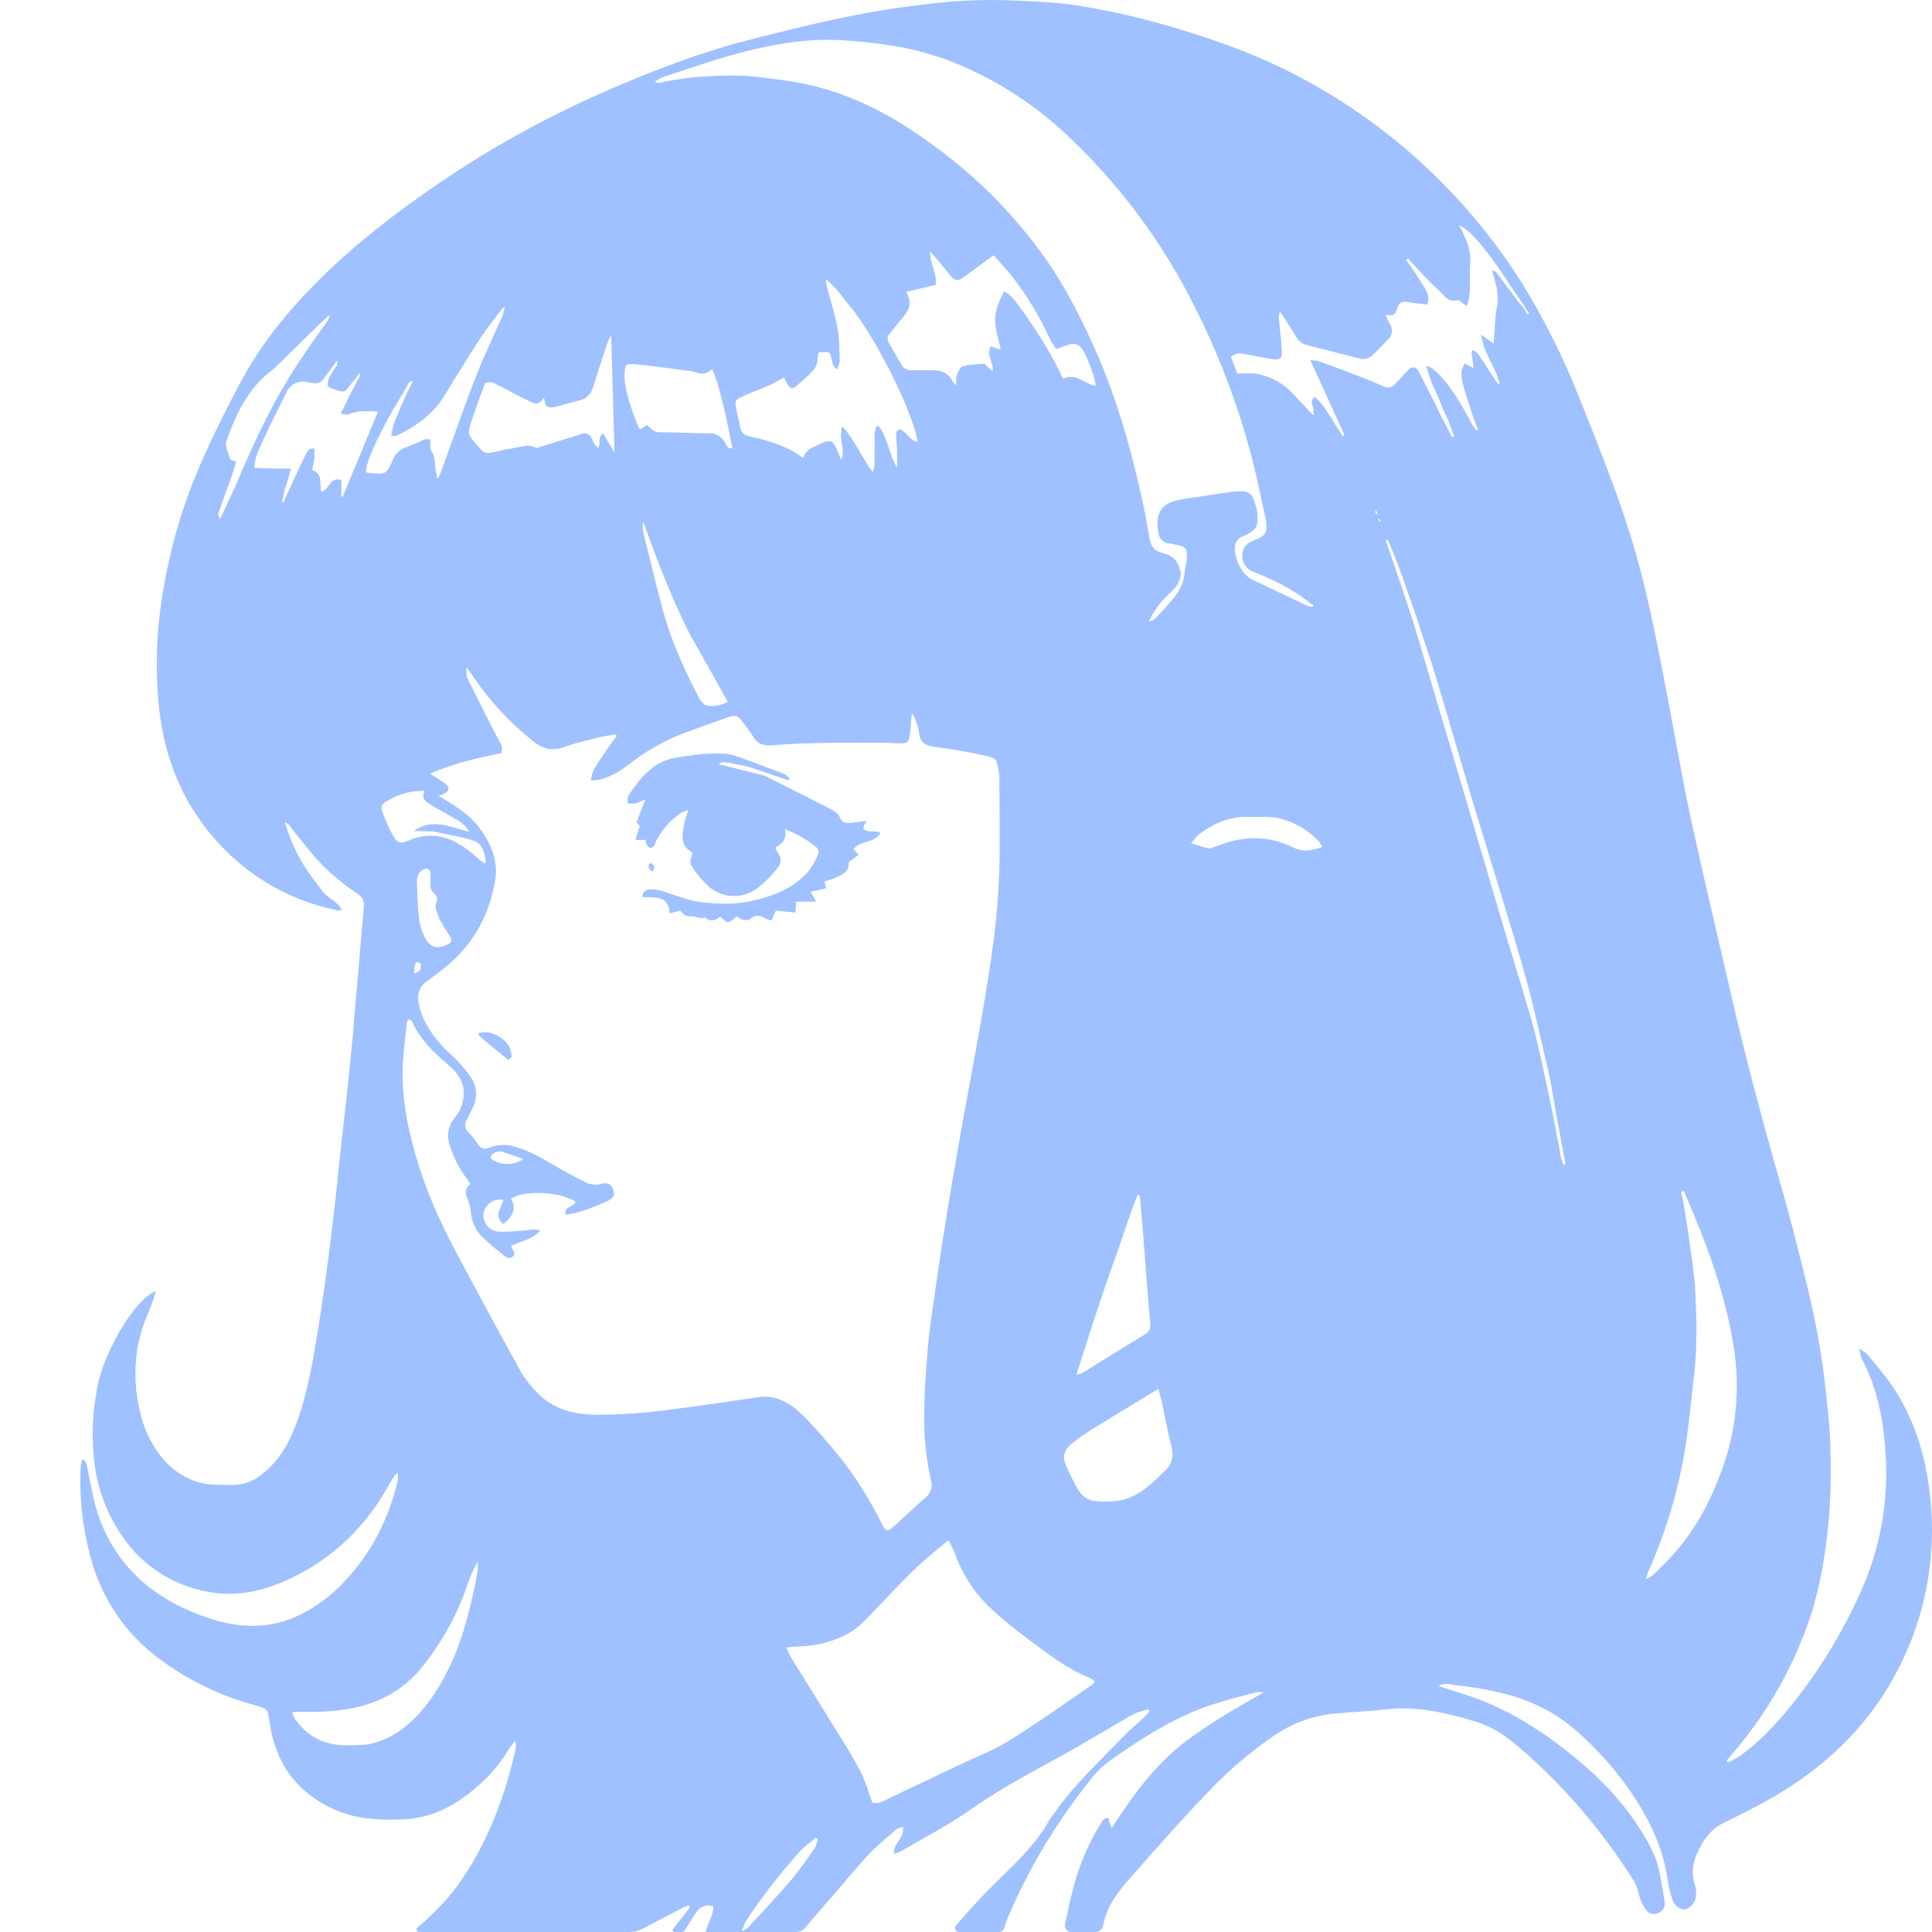
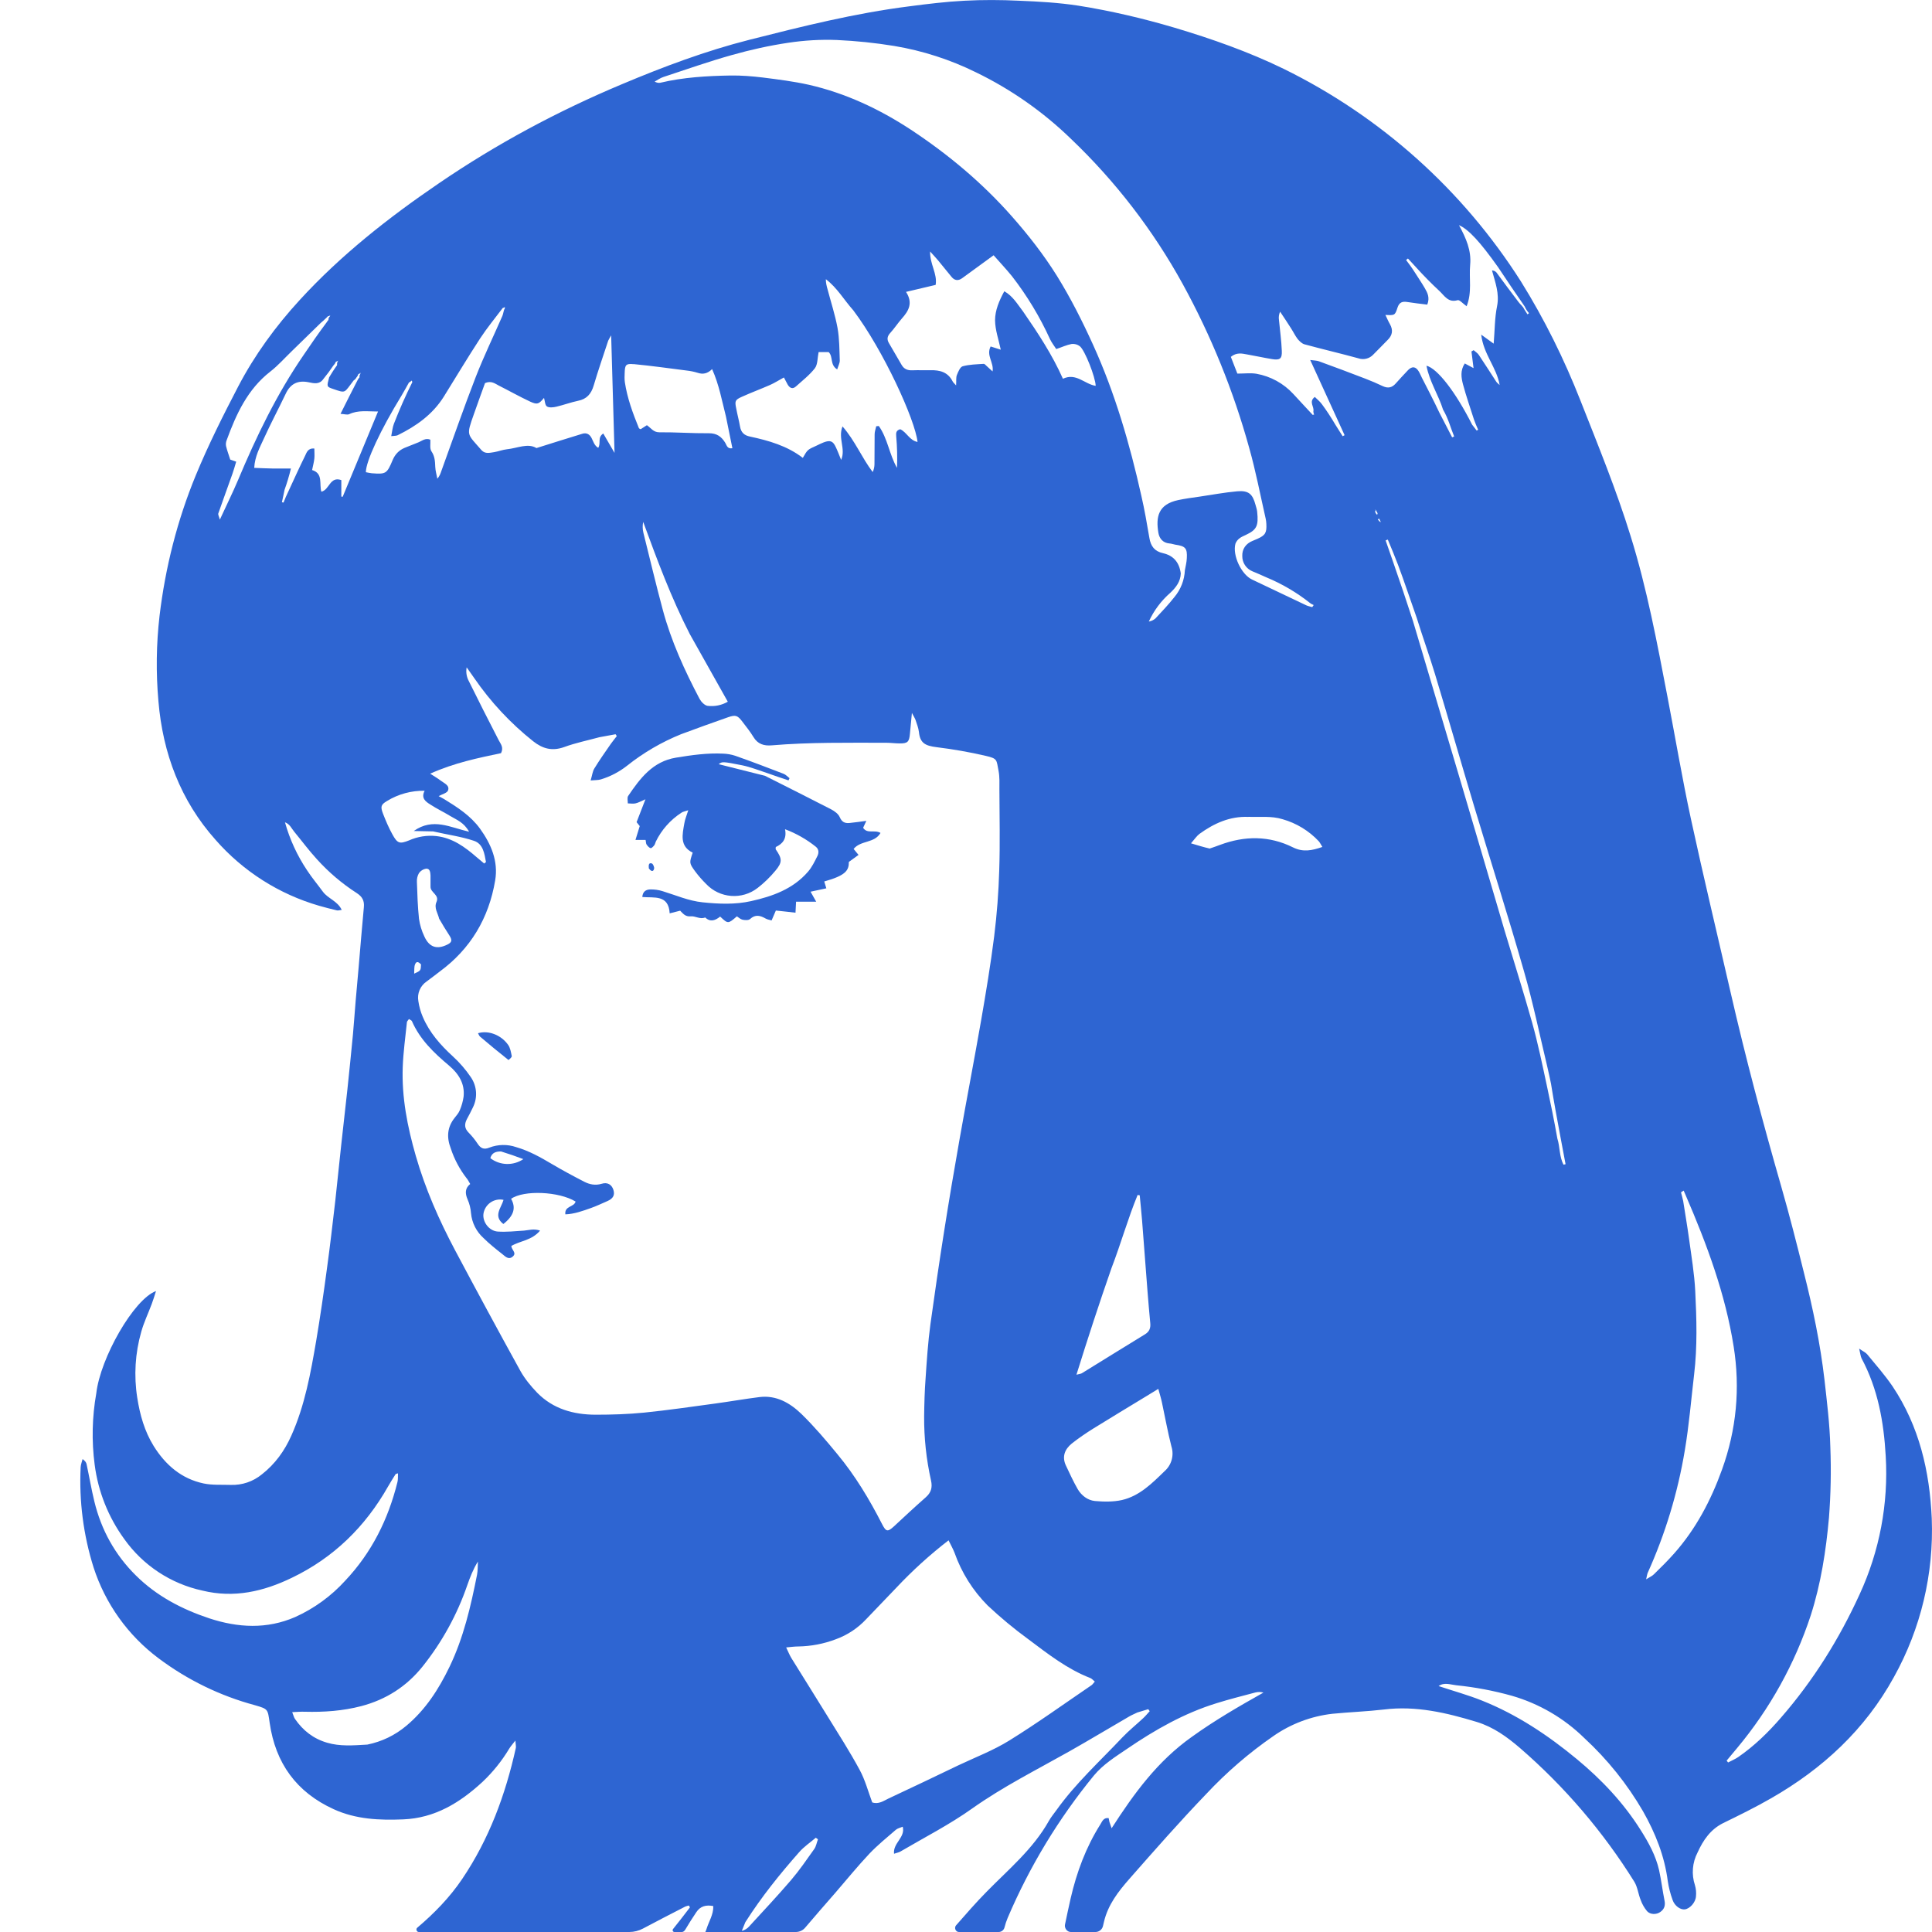
- <svg xmlns="http://www.w3.org/2000/svg" fill="#9fc1ff" fill-rule="evenodd" height="1em" style="flex:none;line-height:1" viewBox="0 0 24 24" width="1em">
+ <svg xmlns="http://www.w3.org/2000/svg" fill="#2e65d2" fill-rule="evenodd" height="1em" style="flex:none;line-height:1" viewBox="0 0 24 24" width="1em">
  <path d="M5.938 12.835c.127-.039.285.02.373.143.028.038.036.092.046.14.003.014-.02.033-.04.05-.124-.098-.24-.194-.354-.291-.011-.01-.016-.027-.025-.042zM8.396 9.412c.195-.032.39-.06.588-.05a.54.54 0 01.148.026c.202.071.402.147.601.224.028.01.05.036.075.055l-.013.027a9.203 9.203 0 01-.26-.089c-.115-.038-.213-.077-.315-.098-.25-.05-.25-.046-.292-.014l.574.144c.275.139.55.276.823.417.042.022.09.057.107.098.026.06.063.076.117.072.066-.006.132-.017.213-.027l-.04.086c.051.08.142.02.216.064-.074.13-.247.09-.334.199l.061.074-.12.087c0 .106-.038.168-.306.243l.026.085-.196.042.07.124h-.25l-.007.137c-.081-.01-.161-.018-.244-.027l-.053.123c-.027-.008-.052-.011-.073-.023-.067-.038-.128-.056-.195.006-.019.017-.063.014-.093.008-.026-.006-.05-.029-.07-.042-.11.095-.11.095-.208.003-.057.046-.12.074-.186.011-.063.027-.123-.02-.178-.014-.07.007-.097-.035-.133-.07l-.13.033c-.013-.236-.194-.19-.34-.203.005-.072.05-.092.095-.094a.474.474 0 01.159.022c.164.05.32.12.496.138.203.021.405.029.601-.015.265-.059.52-.149.707-.365.049-.056.083-.127.117-.195.019-.038.02-.084-.02-.116a1.397 1.397 0 00-.382-.217c.024.12-.031.182-.115.221 0 .014-.004.025 0 .03.08.115.084.16-.007.267a1.39 1.39 0 01-.218.211.477.477 0 01-.641-.05 1.36 1.36 0 01-.133-.152c-.078-.107-.076-.108-.033-.236-.165-.08-.128-.226-.104-.364.008-.05.028-.096.049-.163-.04.014-.067.017-.087.032a.897.897 0 00-.316.357c-.007.016-.01.034-.02.047-.012.015-.034.038-.045.035-.02-.006-.037-.027-.05-.045-.008-.012-.007-.032-.012-.057h-.126l.053-.172a14.82 14.82 0 00-.039-.049l.11-.284c-.06.026-.091.044-.124.051-.03.007-.064 0-.095 0 0-.031-.01-.07.004-.092.149-.22.305-.428.593-.476z" />
  <path d="M8.06 10.788c-.003-.038-.004-.075.037-.062.016.006.034.048.028.067-.01.04-.038.032-.064-.005z" />
  <path clip-rule="evenodd" d="M11.981.009c.226-.012.453-.011.679 0 .247.01.495.024.74.062.401.064.798.157 1.19.273.463.138.92.299 1.356.511a7.31 7.31 0 012.948 2.642c.292.469.536.963.739 1.479.219.556.446 1.11.623 1.683.204.654.329 1.326.458 1.997.097.504.182 1.01.29 1.511.156.722.329 1.44.494 2.16.186.812.4 1.615.63 2.415.102.355.193.713.282 1.072.11.436.202.876.254 1.323.031.278.066.557.073.837a7.56 7.56 0 01-.017.88c-.037.413-.1.818-.226 1.212a5.017 5.017 0 01-.915 1.649l-.13.156.018.023c.043-.023.088-.041.127-.068.2-.138.373-.307.531-.49.4-.46.721-.973.975-1.529a3.59 3.59 0 00.325-1.72c-.024-.424-.097-.834-.3-1.213-.013-.027-.015-.06-.03-.121.05.035.082.048.101.072.107.13.22.258.315.398.33.494.46 1.052.486 1.64a3.75 3.75 0 01-.47 1.97c-.36.655-.887 1.14-1.526 1.506-.193.111-.394.21-.595.308-.157.078-.248.211-.318.365a.522.522 0 00-.033.406.359.359 0 01.013.139c-.005.077-.077.155-.14.162-.054.006-.125-.043-.15-.116a1.206 1.206 0 01-.06-.233c-.04-.314-.155-.6-.308-.87a3.906 3.906 0 00-.73-.91 2.129 2.129 0 00-.897-.524 4.093 4.093 0 00-.692-.131c-.075-.008-.15-.04-.22.01.18.06.363.11.538.18.434.173.82.43 1.18.728.308.255.58.543.794.884.098.155.186.315.227.496.027.123.042.25.067.375.013.062-.002.109-.053.144-.047.033-.122.034-.163-.01a.455.455 0 01-.08-.14c-.03-.073-.038-.159-.078-.225a7.314 7.314 0 00-1.423-1.664c-.16-.137-.329-.26-.537-.323-.376-.114-.753-.203-1.15-.154-.213.025-.427.032-.64.053a1.6 1.6 0 00-.736.278 5.14 5.14 0 00-.834.72c-.329.342-.642.699-.955 1.055-.136.155-.264.319-.314.531a5.227 5.227 0 00-.012.051.096.096 0 01-.09.076h-.31c-.046 0-.082-.048-.072-.094.023-.108.045-.216.07-.324.075-.325.19-.635.368-.917.024-.039.04-.088.104-.08l.01.049.027.077c.28-.435.571-.834.996-1.135.283-.204.584-.378.89-.55a.196.196 0 00-.098-.002c-.162.043-.325.084-.485.134-.402.124-.764.33-1.11.566-.147.1-.298.193-.414.333a7.314 7.314 0 00-1.07 1.767.845.845 0 00-.04.12.075.075 0 01-.072.056h-.494c-.04 0-.062-.051-.036-.082.123-.14.246-.282.377-.415.275-.281.58-.532.777-.884.027-.048.063-.09.095-.135.238-.333.54-.607.818-.902.082-.086.175-.16.26-.24.029-.027.053-.057.079-.085l-.018-.025-.135.041c-.034.017-.07.031-.102.05-.248.144-.494.292-.743.433-.408.23-.825.439-1.209.711-.281.2-.591.358-.889.533-.02.012-.044.015-.08.028-.015-.135.143-.201.108-.336-.033.014-.064.02-.085.038-.111.096-.227.19-.328.296-.148.157-.284.325-.425.488-.125.143-.25.286-.373.431A.153.153 0 019.89 24H8.762a.316.316 0 00.016-.042c.028-.09.085-.172.083-.28-.091-.018-.162.001-.212.077a4.45 4.45 0 00-.136.215c-.01.016-.024.03-.042.03h-.093c-.019 0-.029-.022-.017-.037.071-.088.14-.178.209-.268.001-.002-.006-.012-.012-.024-.014.004-.03.006-.045.013-.176.09-.352.181-.527.274a.363.363 0 01-.168.042H5.202c-.026 0-.039-.036-.019-.053.21-.178.402-.374.558-.605.335-.496.538-1.047.667-1.629.004-.02-.003-.043-.006-.091-.037.048-.059.072-.076.1a1.943 1.943 0 01-.334.415c-.28.258-.59.448-.983.464-.297.012-.588 0-.865-.127-.46-.21-.722-.57-.794-1.072-.025-.17-.017-.171-.182-.219A3.513 3.513 0 011.97 20.6a2.286 2.286 0 01-.808-1.13 3.569 3.569 0 01-.16-1.245c.002-.034.016-.067.024-.1.032.023.046.043.05.066.033.153.059.308.096.46.086.355.257.664.516.92.258.256.571.419.91.532.358.118.717.138 1.07-.016a1.89 1.89 0 00.621-.452c.328-.348.533-.76.648-1.223.009-.034.005-.071.007-.11-.015.006-.026.006-.03.011-.031.05-.064.1-.093.152-.284.502-.679.887-1.196 1.135-.351.17-.718.255-1.11.159a1.607 1.607 0 01-.971-.64 2.006 2.006 0 01-.368-.924 2.903 2.903 0 01.02-.886c.05-.439.466-1.17.742-1.271-.02.063-.035.112-.053.16-.043.116-.097.227-.13.345a1.901 1.901 0 00-.05.82c.033.212.09.416.204.6.147.236.346.407.62.465.11.023.225.014.338.018a.576.576 0 00.386-.131c.164-.128.282-.292.366-.481.168-.375.24-.777.309-1.179.05-.296.093-.594.133-.893.039-.281.071-.563.104-.845.026-.232.048-.464.074-.696.024-.228.052-.455.076-.683.024-.227.047-.455.069-.683.013-.14.022-.28.034-.42l.037-.417c.022-.25.041-.5.065-.748.008-.082-.02-.132-.09-.177a2.46 2.46 0 01-.492-.418c-.1-.109-.188-.228-.282-.342-.035-.042-.056-.097-.116-.118a2.084 2.084 0 00.275.597c.06.092.131.176.196.265.063.086.182.115.234.226-.028.003-.046.01-.06.006a4.74 4.74 0 01-.22-.057 2.71 2.71 0 01-1.287-.819c-.435-.487-.656-1.076-.71-1.723a5.206 5.206 0 01.014-1.06c.072-.602.22-1.186.45-1.745.155-.376.338-.741.526-1.102.205-.393.466-.75.765-1.076.512-.559 1.104-1.024 1.726-1.448.717-.49 1.478-.898 2.277-1.233C8.244.828 8.767.632 9.31.494c.655-.166 1.31-.33 1.982-.415.229-.03.458-.058.688-.07zm-1.847 22.82c-.07.06-.147.111-.207.18-.238.27-.464.549-.668.869l-.044.108a.177.177 0 00.093-.057c.174-.19.351-.378.519-.574.104-.122.195-.255.288-.386.024-.034.03-.08.046-.12l-.027-.02zm1.65-3.695a5.51 5.51 0 00-.653.593l-.37.386a.963.963 0 01-.377.25 1.372 1.372 0 01-.467.09c-.044 0-.087.006-.151.012.028.058.043.097.064.131.15.242.301.482.45.724.136.22.276.438.399.666.068.125.105.267.156.404.077.027.14-.018.202-.048.29-.135.579-.274.867-.412.213-.101.437-.186.636-.31.347-.215.68-.455 1.018-.685.015-.01.026-.028.042-.046-.023-.019-.038-.037-.056-.044-.287-.111-.527-.3-.77-.482a5.319 5.319 0 01-.506-.42 1.757 1.757 0 01-.41-.653c-.019-.049-.045-.095-.075-.156zm-5.847.264c-.06.096-.097.194-.132.293a3.38 3.38 0 01-.555 1.01c-.2.25-.455.412-.762.493-.23.06-.464.076-.7.07-.048-.002-.097.002-.158.005.016.04.021.066.035.085.1.145.23.246.4.295.157.046.316.034.498.023.181-.037.343-.115.485-.234.238-.199.402-.454.536-.732.175-.363.264-.751.342-1.144.01-.053.008-.11.011-.164zm14.945-4.586c.008.029.016.057.027.107.024.155.051.31.072.464.03.219.067.437.078.657.017.344.027.689-.014 1.033-.037.315-.063.633-.116.946a6.153 6.153 0 01-.46 1.518c-.008.018-.01.039-.02.082.047-.03.077-.042.098-.064.085-.083.17-.167.248-.255.271-.305.458-.66.596-1.043.18-.498.228-1.011.145-1.531-.103-.65-.33-1.263-.597-1.881a9.055 9.055 0 00-.024-.055l-.033.022zM5.797 8.29a.26.26 0 00.018.153c.124.251.25.501.379.75.025.049.066.09.03.163-.284.06-.578.119-.88.255.059.038.097.06.132.087.042.032.112.058.09.12-.01.033-.075.048-.117.072.017.01.043.021.067.036.166.102.33.207.447.368.138.192.229.404.188.644-.079.469-.306.85-.69 1.132-.054.04-.106.083-.161.122a.243.243 0 00-.103.245.77.77 0 00.055.195c.083.196.22.35.375.492.083.076.159.164.222.257a.37.37 0 01.025.377c-.023.05-.05.099-.076.148-.03.06-.028.111.022.162.041.042.08.089.112.138.038.058.078.079.147.05a.486.486 0 01.333-.006c.16.046.302.126.444.21.13.077.264.149.4.219.067.035.14.05.219.026.071-.022.124.01.145.076.02.064-.003.108-.074.139-.07.03-.137.063-.209.088-.1.035-.201.073-.314.077-.013-.107.11-.088.127-.159-.206-.126-.643-.145-.801-.034.063.112.035.21-.096.313-.13-.1-.025-.202.002-.3a.209.209 0 00-.249.17c-.015.101.067.216.178.224.108.007.218-.005.326-.012.06-.005.12-.027.199 0-.103.123-.248.127-.357.19.002.05.07.086.019.131-.053.048-.095-.001-.132-.03-.08-.063-.16-.126-.231-.197a.474.474 0 01-.157-.311.52.52 0 00-.043-.172c-.032-.074-.032-.137.033-.19-.018-.03-.028-.053-.045-.072a1.222 1.222 0 01-.196-.369c-.053-.137-.046-.264.048-.381.024-.03.05-.06.064-.095a.664.664 0 00.047-.168c.017-.165-.064-.287-.182-.387-.186-.156-.36-.322-.46-.551-.005-.011-.024-.017-.037-.026-.011.017-.024.027-.025.038-.019.185-.045.37-.052.557-.014.377.058.743.162 1.104.118.41.289.798.488 1.173.267.502.537 1.002.812 1.5.055.098.13.189.208.27.198.202.452.272.724.273.202 0 .404-.006.605-.026.295-.03.59-.073.884-.113.183-.025.365-.057.548-.08.21-.026.38.073.522.21.16.156.305.327.447.5.22.265.397.56.554.867.05.098.07.1.147.03.13-.121.26-.242.394-.36.067-.059.088-.12.067-.213a3.535 3.535 0 01-.085-.796c.002-.157.006-.314.018-.471.015-.224.03-.45.06-.672a59.114 59.114 0 01.362-2.298c.087-.493.182-.984.268-1.477.06-.347.118-.694.162-1.043.034-.273.055-.55.063-.825.011-.332.003-.665.002-.998 0-.077.004-.155-.01-.23-.028-.142-.01-.155-.162-.19a5.826 5.826 0 00-.607-.107c-.146-.018-.207-.053-.221-.19-.006-.049-.025-.098-.041-.146-.009-.025-.024-.048-.046-.09l-.025.264c-.009.096-.029.116-.127.115-.055 0-.11-.008-.164-.008-.476 0-.952-.008-1.426.032-.095.008-.173-.015-.226-.103-.04-.066-.088-.126-.134-.186-.063-.084-.086-.093-.182-.06-.195.068-.388.138-.582.21a2.71 2.71 0 00-.675.394.986.986 0 01-.323.168c-.033.01-.07.008-.127.013.02-.066.024-.114.047-.15.064-.105.135-.205.205-.306.023-.033.049-.063.073-.095l-.015-.023-.201.037c-.146.04-.296.07-.437.122-.148.053-.266.023-.386-.072a3.623 3.623 0 01-.733-.786l-.093-.132zm8.592 8.963l-.147.09c-.22.134-.44.266-.659.402-.093.058-.184.12-.27.188-.085.07-.124.161-.072.272.047.1.093.2.147.294.047.08.124.138.213.147.11.01.228.012.336-.012.217-.05.372-.205.528-.357a.291.291 0 00.087-.308c-.046-.18-.079-.365-.118-.547-.011-.052-.027-.103-.045-.169zm-.257-2.409c-.12.291-.205.597-.325.91-.151.433-.294.87-.435 1.323.036-.01.054-.01.067-.018.261-.16.522-.324.785-.484.054-.033.071-.078.065-.138-.012-.13-.024-.262-.034-.393l-.068-.886c-.008-.103-.02-.206-.029-.31-.009 0-.017-.002-.026-.004zm3.081-8.13l.099.285c.08.231.159.463.24.714l.58 1.952c.187.63.372 1.262.558 1.893.114.382.235.762.343 1.146.072.257.126.519.186.799.044.206.087.413.127.64.034.106.023.226.077.325l.025-.006-.068-.362c-.038-.206-.077-.412-.113-.638-.015-.07-.029-.141-.046-.211-.095-.396-.177-.796-.29-1.187-.196-.685-.413-1.364-.618-2.046-.165-.549-.322-1.1-.488-1.648-.069-.227-.15-.45-.226-.695l-.117-.336c-.037-.107-.075-.216-.115-.322-.04-.106-.084-.21-.127-.314a7.558 7.558 0 01-.027.01zM6.225 14.304c-.063-.001-.115.014-.134.083a.35.35 0 00.41.012 4.533 4.533 0 00-.276-.095zM5.23 11.98c-.026-.027-.057-.048-.075.002-.012.032-.007.07-.01.113.082-.037.082-.037.085-.115zm.062-1.189a.135.135 0 00-.088.056.197.197 0 00-.025.11c.005.152.01.306.026.457a.751.751 0 00.066.218c.061.136.157.167.288.101.055-.027.06-.054.025-.11a4.52 4.52 0 01-.129-.211c-.015-.068-.066-.131-.033-.207.04-.09-.076-.116-.074-.19V10.874c-.003-.038-.006-.087-.056-.083zm-.017-.968a.867.867 0 00-.467.127c-.076.045-.084.07-.05.158.034.087.07.173.115.254.064.117.09.125.21.077a.657.657 0 01.336-.053c.202.022.357.136.504.264l.092.077c.007-.006.014-.013.022-.018-.019-.105-.035-.226-.149-.264-.157-.053-.324-.075-.508-.117l-.24-.005c.24-.169.452-.044.687.009-.063-.115-.153-.147-.23-.193-.082-.05-.17-.092-.25-.144-.06-.037-.12-.08-.072-.172zm10.233.325c-.23-.01-.427.08-.608.211-.034.026-.06.065-.105.117.087.026.15.046.232.065.044-.015.088-.03.13-.046.306-.114.61-.115.904.031.126.063.237.04.366-.005-.02-.031-.03-.054-.045-.071a.986.986 0 00-.448-.273c-.14-.044-.284-.024-.426-.03zM7.99 6.483a.308.308 0 00.002.133c.08.321.156.643.242.962.104.387.27.75.456 1.103.02.037.061.08.098.087a.404.404 0 00.253-.051l-.472-.84c-.23-.448-.405-.92-.579-1.394zM10.397.497c-.2-.008-.405.004-.603.034-.236.035-.47.087-.7.152-.287.08-.569.18-.852.273-.04.013-.074.038-.11.058.028.014.05.018.07.014.287-.068.58-.085.873-.09.134-.002.269.009.402.025.19.024.382.048.57.09.456.104.874.3 1.265.556.464.306.888.66 1.257 1.078.205.232.395.475.56.739.17.274.315.561.449.856.273.601.456 1.232.6 1.876.04.173.07.348.1.524.017.104.065.167.17.19.122.028.2.105.22.251-.003.102-.06.174-.129.24a1.065 1.065 0 00-.268.358.164.164 0 00.083-.039c.08-.086.162-.172.235-.265a.56.56 0 00.13-.333c.009-.05.022-.1.024-.15.007-.124-.017-.15-.143-.168-.025-.004-.049-.014-.073-.015-.082-.007-.125-.063-.137-.131-.033-.198-.004-.355.247-.408.086-.018.174-.03.26-.042.158-.023.315-.053.473-.067.14-.012.19.033.226.167.008.029.018.057.021.087.019.179-.008.225-.141.288-.027.013-.055.024-.078.042a.148.148 0 00-.051.067c-.039.144.073.382.206.445l.673.32c.023.011.05.015.075.023l.018-.026c-.015-.008-.032-.013-.044-.024a2.27 2.27 0 00-.544-.32 4.898 4.898 0 00-.173-.075.203.203 0 01-.126-.191c-.003-.085.045-.154.128-.187l.059-.025c.099-.044.118-.076.112-.187a.384.384 0 00-.008-.063c-.067-.294-.123-.59-.205-.88a9.478 9.478 0 00-.826-2.036 7.465 7.465 0 00-1.39-1.805 4.536 4.536 0 00-1.177-.824 3.656 3.656 0 00-1.016-.328 6.155 6.155 0 00-.712-.074zm6.719 5.955c.01.014.018.028.038.034l-.022-.044-.016.01zM4.103 3.917a.062.062 0 01-.03.012.455.455 0 01-.04.039c-.01.01-.02.02-.045.04l-.363.354c-.088.085-.17.178-.266.253-.284.22-.425.53-.544.855a.132.132 0 00-.007.071c.013.055.033.108.052.168l.074.026c-.017.056-.03.105-.047.152-.058.164-.118.327-.175.491-.005.015.008.036.019.077.08-.175.158-.33.225-.489.228-.544.484-1.074.819-1.561.09-.133.182-.266.283-.401.004-.006.007-.013.022-.03.001-.016.003-.032.015-.04l.008-.017zm12.976 2.408a.023.023 0 01.009.019.073.073 0 00-.006.01.188.188 0 00.007.02l.018.022c.002-.007.007-.016.005-.021-.003-.01-.012-.018-.02-.038a1.331 1.331 0 01-.013-.012zM4.199 4.48c-.003.004-.008.008-.027.014-.005.013-.011.025-.031.047a2.085 2.085 0 01-.124.167c-.048.07-.116.055-.181.041-.134-.028-.228.016-.287.143-.089.187-.187.37-.273.56-.049.108-.11.216-.118.36.081.003.154.007.228.008h.228a2.563 2.563 0 01-.079.264c-.01.052-.022.103-.033.155l.02.004c.018-.046.037-.092.067-.153.066-.142.13-.285.2-.426.02-.04.034-.1.116-.092 0 .043.004.084 0 .124-.005.045-.017.09-.028.143.141.043.086.174.115.269.102-.022.104-.195.248-.144v.205l.017.002.439-1.059c-.13 0-.246-.02-.358.033-.024.011-.058-.001-.108-.004.075-.15.139-.278.211-.417a.128.128 0 01.025-.036c0-.015-.001-.03.008-.038l.006-.02c-.005.006-.01.011-.028.017-.004.012-.009.024-.026.045a.085.085 0 01-.032.033c-.123.157-.09.164-.258.106-.079-.027-.078-.028-.047-.144.028-.046.056-.093.098-.15 0-.016-.001-.032.007-.042L4.2 4.48zm2.073-.67c-.003.006-.007.011-.027.016-.094.125-.194.246-.28.377-.155.238-.301.481-.451.723-.14.224-.345.368-.575.481-.017.008-.04.006-.079.011.012-.059.016-.109.033-.153a6.076 6.076 0 01.229-.518l-.007-.02a.138.138 0 01-.035.025c-.028.05-.055.1-.093.164-.26.424-.443.817-.442.95.024.004.048.011.073.013.177.013.188.007.26-.165.03-.07.077-.12.147-.15l.175-.07c.044-.018.085-.057.146-.032.003.05-.01.11.014.145.042.062.044.125.047.193.002.049.017.098.026.147.029-.034.039-.065.05-.097.142-.39.277-.782.428-1.17.1-.256.22-.504.33-.756.013-.03.013-.067.03-.092V3.81zm3.987-.34c0 .045.01.084.021.123.042.16.094.318.124.48.024.133.023.27.028.406 0 .033-.019.067-.032.11-.094-.058-.047-.158-.106-.215h-.125c-.015.072-.01.152-.046.2-.066.085-.155.154-.236.227-.043.038-.078.018-.103-.025l-.046-.087c-.065.035-.117.069-.172.093-.116.051-.235.095-.35.147-.085.038-.09.053-.07.147.014.075.034.148.047.223.013.072.05.109.123.124.233.05.462.115.657.265.058-.102.058-.102.168-.151.03-.014.06-.03.092-.042.08-.03.115-.017.15.06.023.048.041.098.066.158.06-.14-.042-.267.017-.416.157.18.24.39.375.567a.235.235 0 00.022-.098c.002-.124 0-.247.002-.371 0-.034.013-.067.02-.1l.032-.003c.11.155.13.354.226.52a3.036 3.036 0 00-.01-.392c-.004-.045 0-.074.05-.088.08.036.116.14.215.158-.03-.275-.423-1.137-.798-1.635-.114-.127-.2-.28-.34-.386zm-2.667.696c-.019.034-.03.05-.037.067-.061.185-.125.37-.18.556-.031.105-.087.169-.195.19-.09.019-.178.052-.268.073-.038.009-.089.015-.118-.003-.024-.016-.025-.069-.036-.106-.064.076-.082.087-.17.047-.133-.062-.262-.135-.393-.201-.048-.025-.093-.063-.17-.03-.043.12-.091.25-.137.382-.099.28-.087.242.095.453.046.048.102.03.154.023.054-.009.106-.03.16-.036.13-.013.26-.08.367-.015.204-.064.387-.122.571-.178.05-.015.089.005.114.054.022.042.034.093.082.121.038-.056-.013-.128.063-.178l.14.241-.042-1.46zm.278.358c-.096-.01-.107.01-.11.108-.002.038-.003.078.002.115.03.2.099.386.174.57.002.006.012.01.022.015l.078-.05c.052.036.081.088.153.088.205-.002.41.014.616.012.099-.001.158.042.205.12.018.03.024.077.088.066l-.08-.394c-.05-.195-.085-.395-.172-.589-.057.057-.114.068-.18.046a.72.72 0 00-.135-.028c-.22-.028-.44-.059-.66-.08zm10.254-1.727c.089.163.155.316.139.491-.016.168.026.342-.044.516-.047-.033-.088-.082-.112-.075-.117.035-.164-.057-.227-.115a4.772 4.772 0 01-.286-.29l-.104-.113a4.856 4.856 0 01-.023.019c.035.046.07.093.11.156.04.064.084.127.122.193.034.058.065.118.031.205-.082-.01-.164-.019-.246-.032-.06-.01-.101 0-.124.07-.031.098-.037.096-.15.09.02.042.036.08.057.116.041.074.03.138-.03.196-.06.06-.118.122-.178.181a.175.175 0 01-.185.046c-.222-.061-.447-.113-.67-.174-.032-.009-.063-.04-.086-.068-.03-.04-.052-.087-.08-.13-.044-.07-.09-.138-.136-.207a.18.18 0 00-.014.105c.012.127.03.253.035.38.005.1-.024.12-.121.104-.104-.017-.206-.04-.31-.058-.064-.012-.131-.028-.202.03l.081.208c.09 0 .166-.01.237.002a.819.819 0 01.458.251c.078.083.154.168.241.26l.018-.005c-.004-.006-.008-.013-.01-.04.014-.056-.062-.118.018-.178.031.03.064.057.088.09.058.078.111.159.169.257l.089.141.024-.013a2093.819 2093.819 0 01-.427-.934c.055.007.083.007.108.016.193.07.385.142.577.216.074.028.147.06.219.094.062.028.112.018.157-.033.05-.056.102-.112.154-.167.05-.051.095-.046.132.014.016.025.026.053.04.08.071.138.143.277.217.433l.159.308.025-.011c-.044-.106-.07-.218-.138-.334-.057-.182-.168-.346-.206-.545.136.034.362.326.567.732l.057.074.018-.011a1.563 1.563 0 01-.052-.127c-.046-.145-.097-.29-.136-.436-.022-.083-.036-.173.022-.26l.109.058-.026-.207.027-.016c.022.02.05.036.065.06.073.108.143.22.215.33.01.016.029.029.043.043-.036-.217-.2-.38-.229-.626l.155.112c.014-.166.012-.319.042-.465.032-.158-.023-.297-.063-.445.024.004.036.006.055.025.092.124.183.249.277.371.02.027.05.047.069.087l.04.063.019-.015a.293.293 0 01-.053-.082 27.922 27.922 0 01-.332-.49c-.221-.311-.363-.467-.485-.521zm-6.57.327c-.003.161.092.275.069.415l-.368.087c.09.139.032.237-.052.331-.05.057-.092.122-.143.178-.037.04-.046.078-.018.126l.16.275c.029.048.072.066.128.064.076-.003.152 0 .228-.001.116-.003.216.022.275.137.006.014.02.024.044.052.004-.059-.003-.098.01-.13.016-.04.04-.099.072-.108.084-.023.173-.024.26-.03.013-.001.027.018.04.029l.071.065c.019-.11-.082-.198-.024-.31l.126.04c-.026-.123-.07-.245-.071-.366 0-.123.051-.243.115-.36.107.062.16.156.234.253.183.265.36.533.494.834.165-.078.27.068.407.088-.003-.106-.133-.441-.197-.492a.142.142 0 00-.102-.028c-.06.011-.119.039-.191.063-.025-.039-.056-.078-.077-.122a3.936 3.936 0 00-.473-.783c-.076-.094-.16-.182-.228-.26l-.391.285c-.049.035-.094.03-.132-.017l-.169-.207c-.025-.03-.053-.059-.097-.108z" />
</svg>
